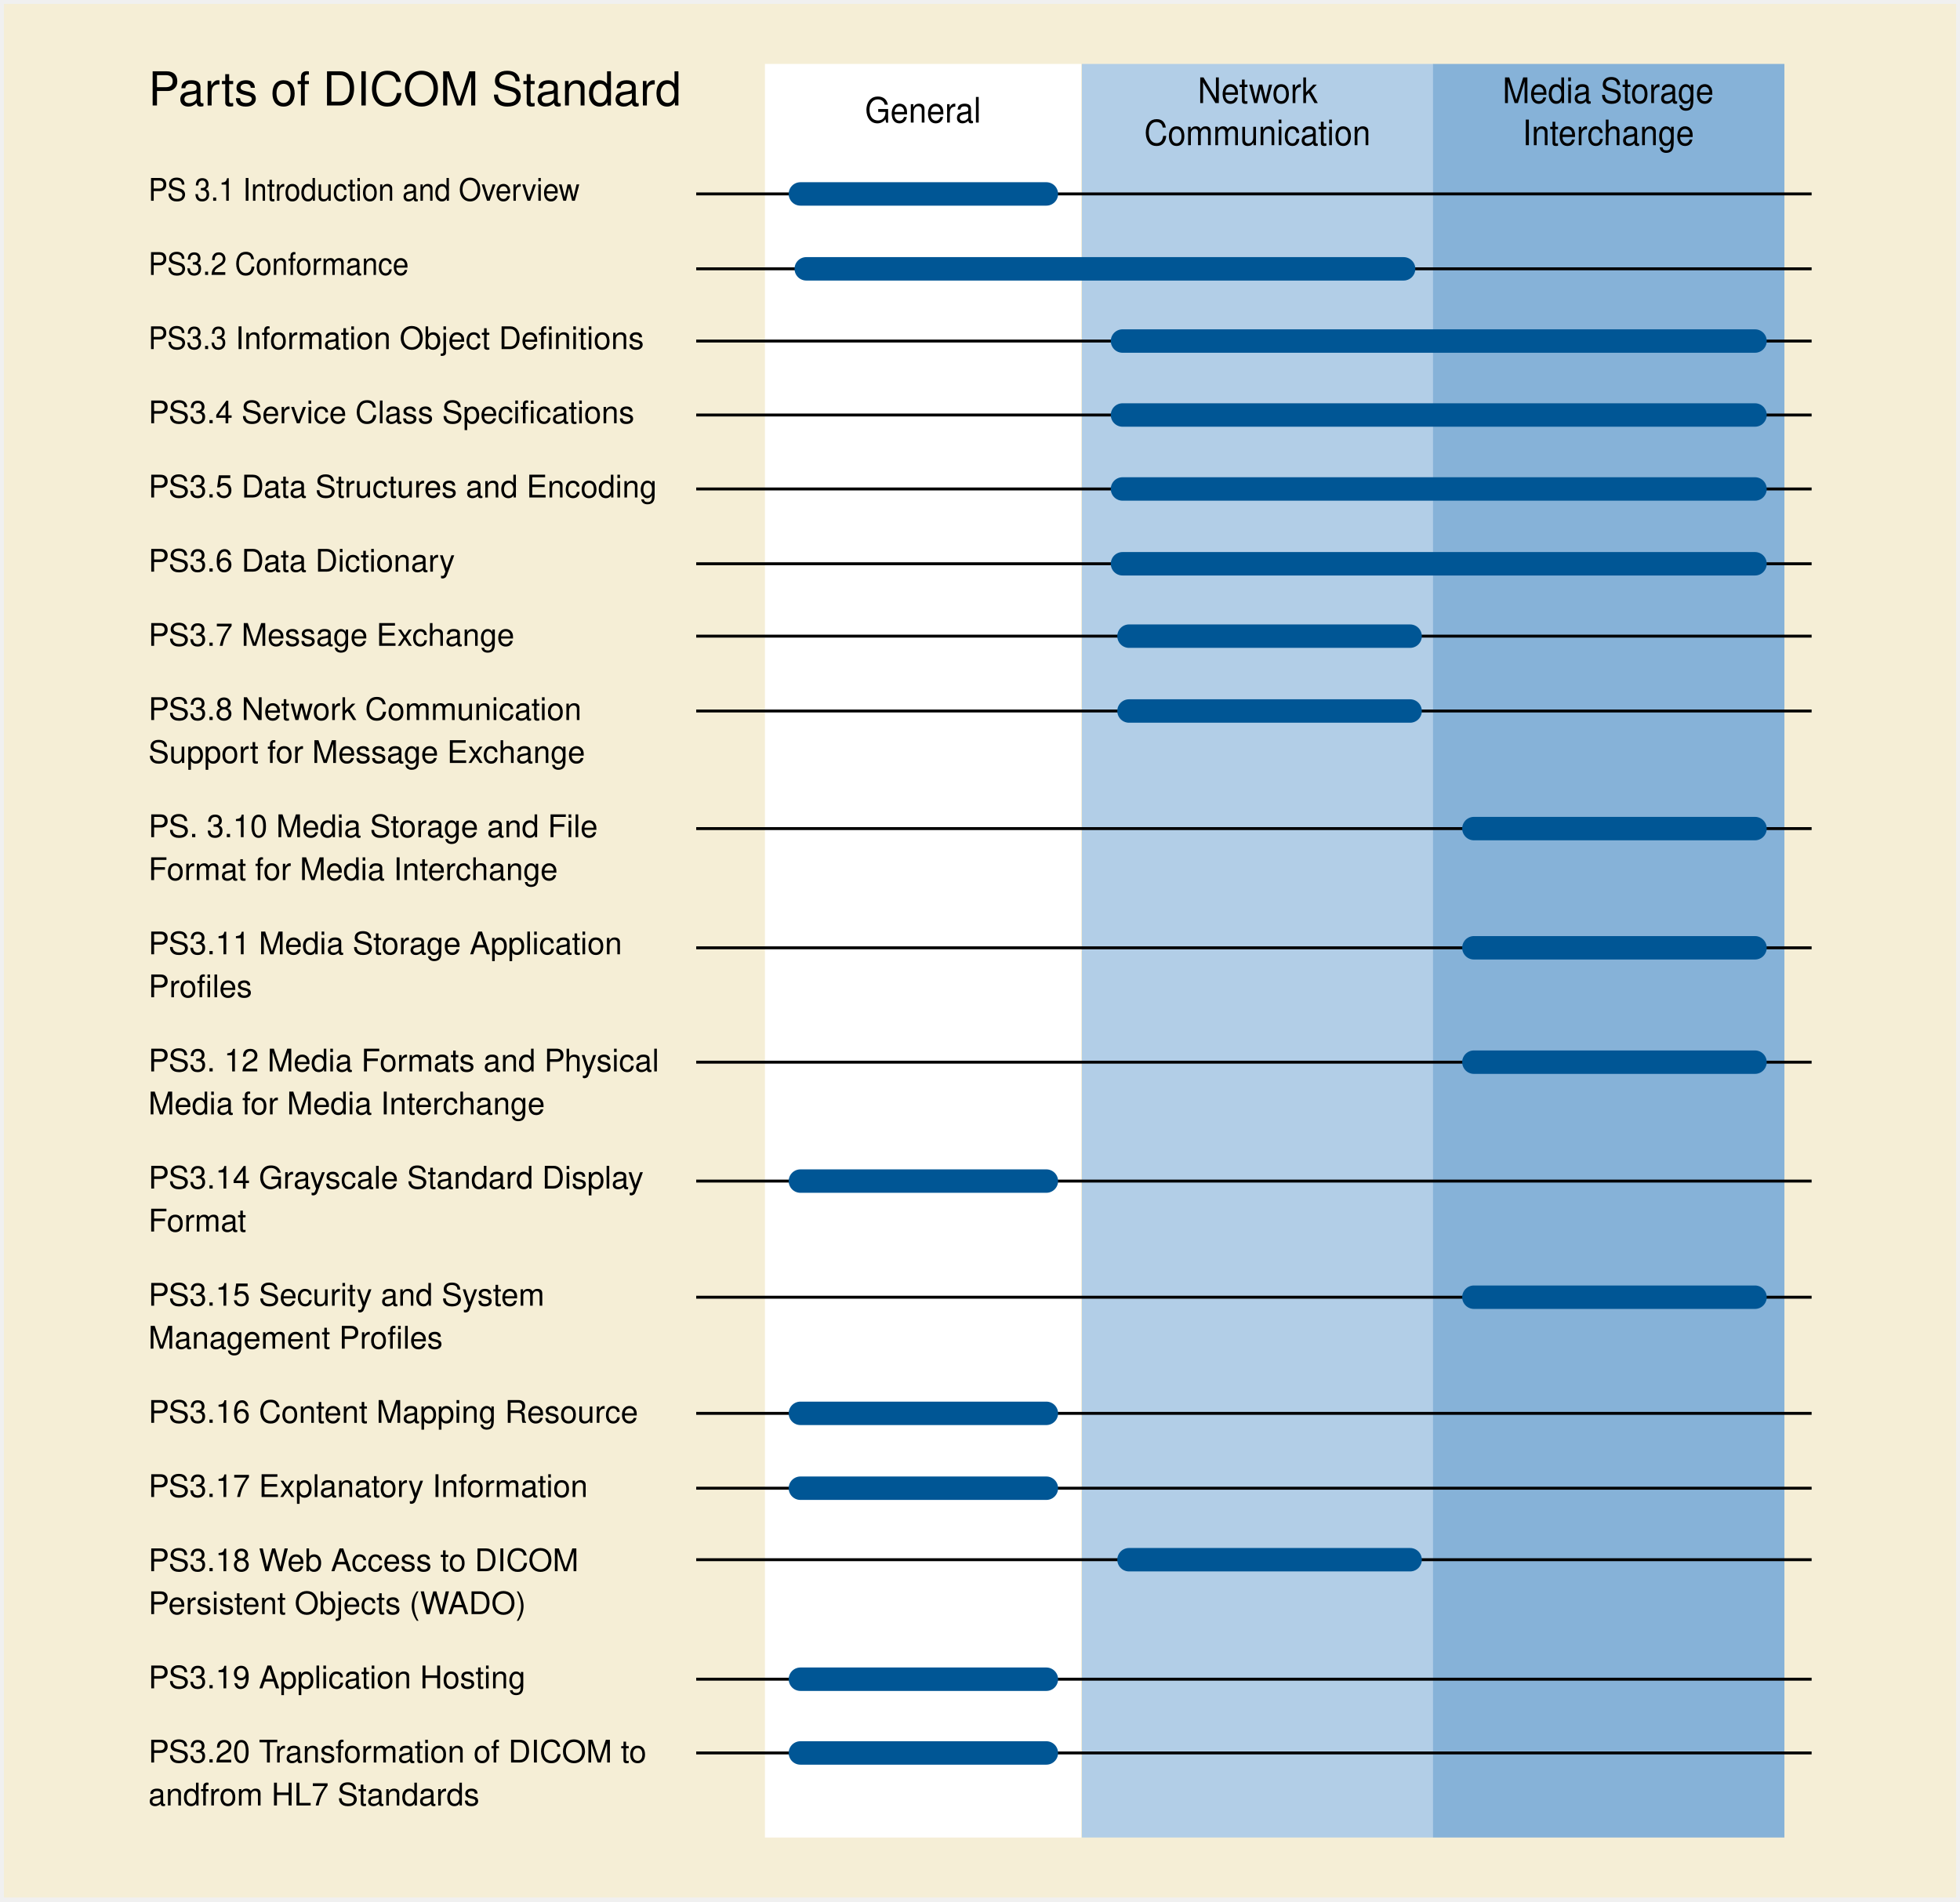
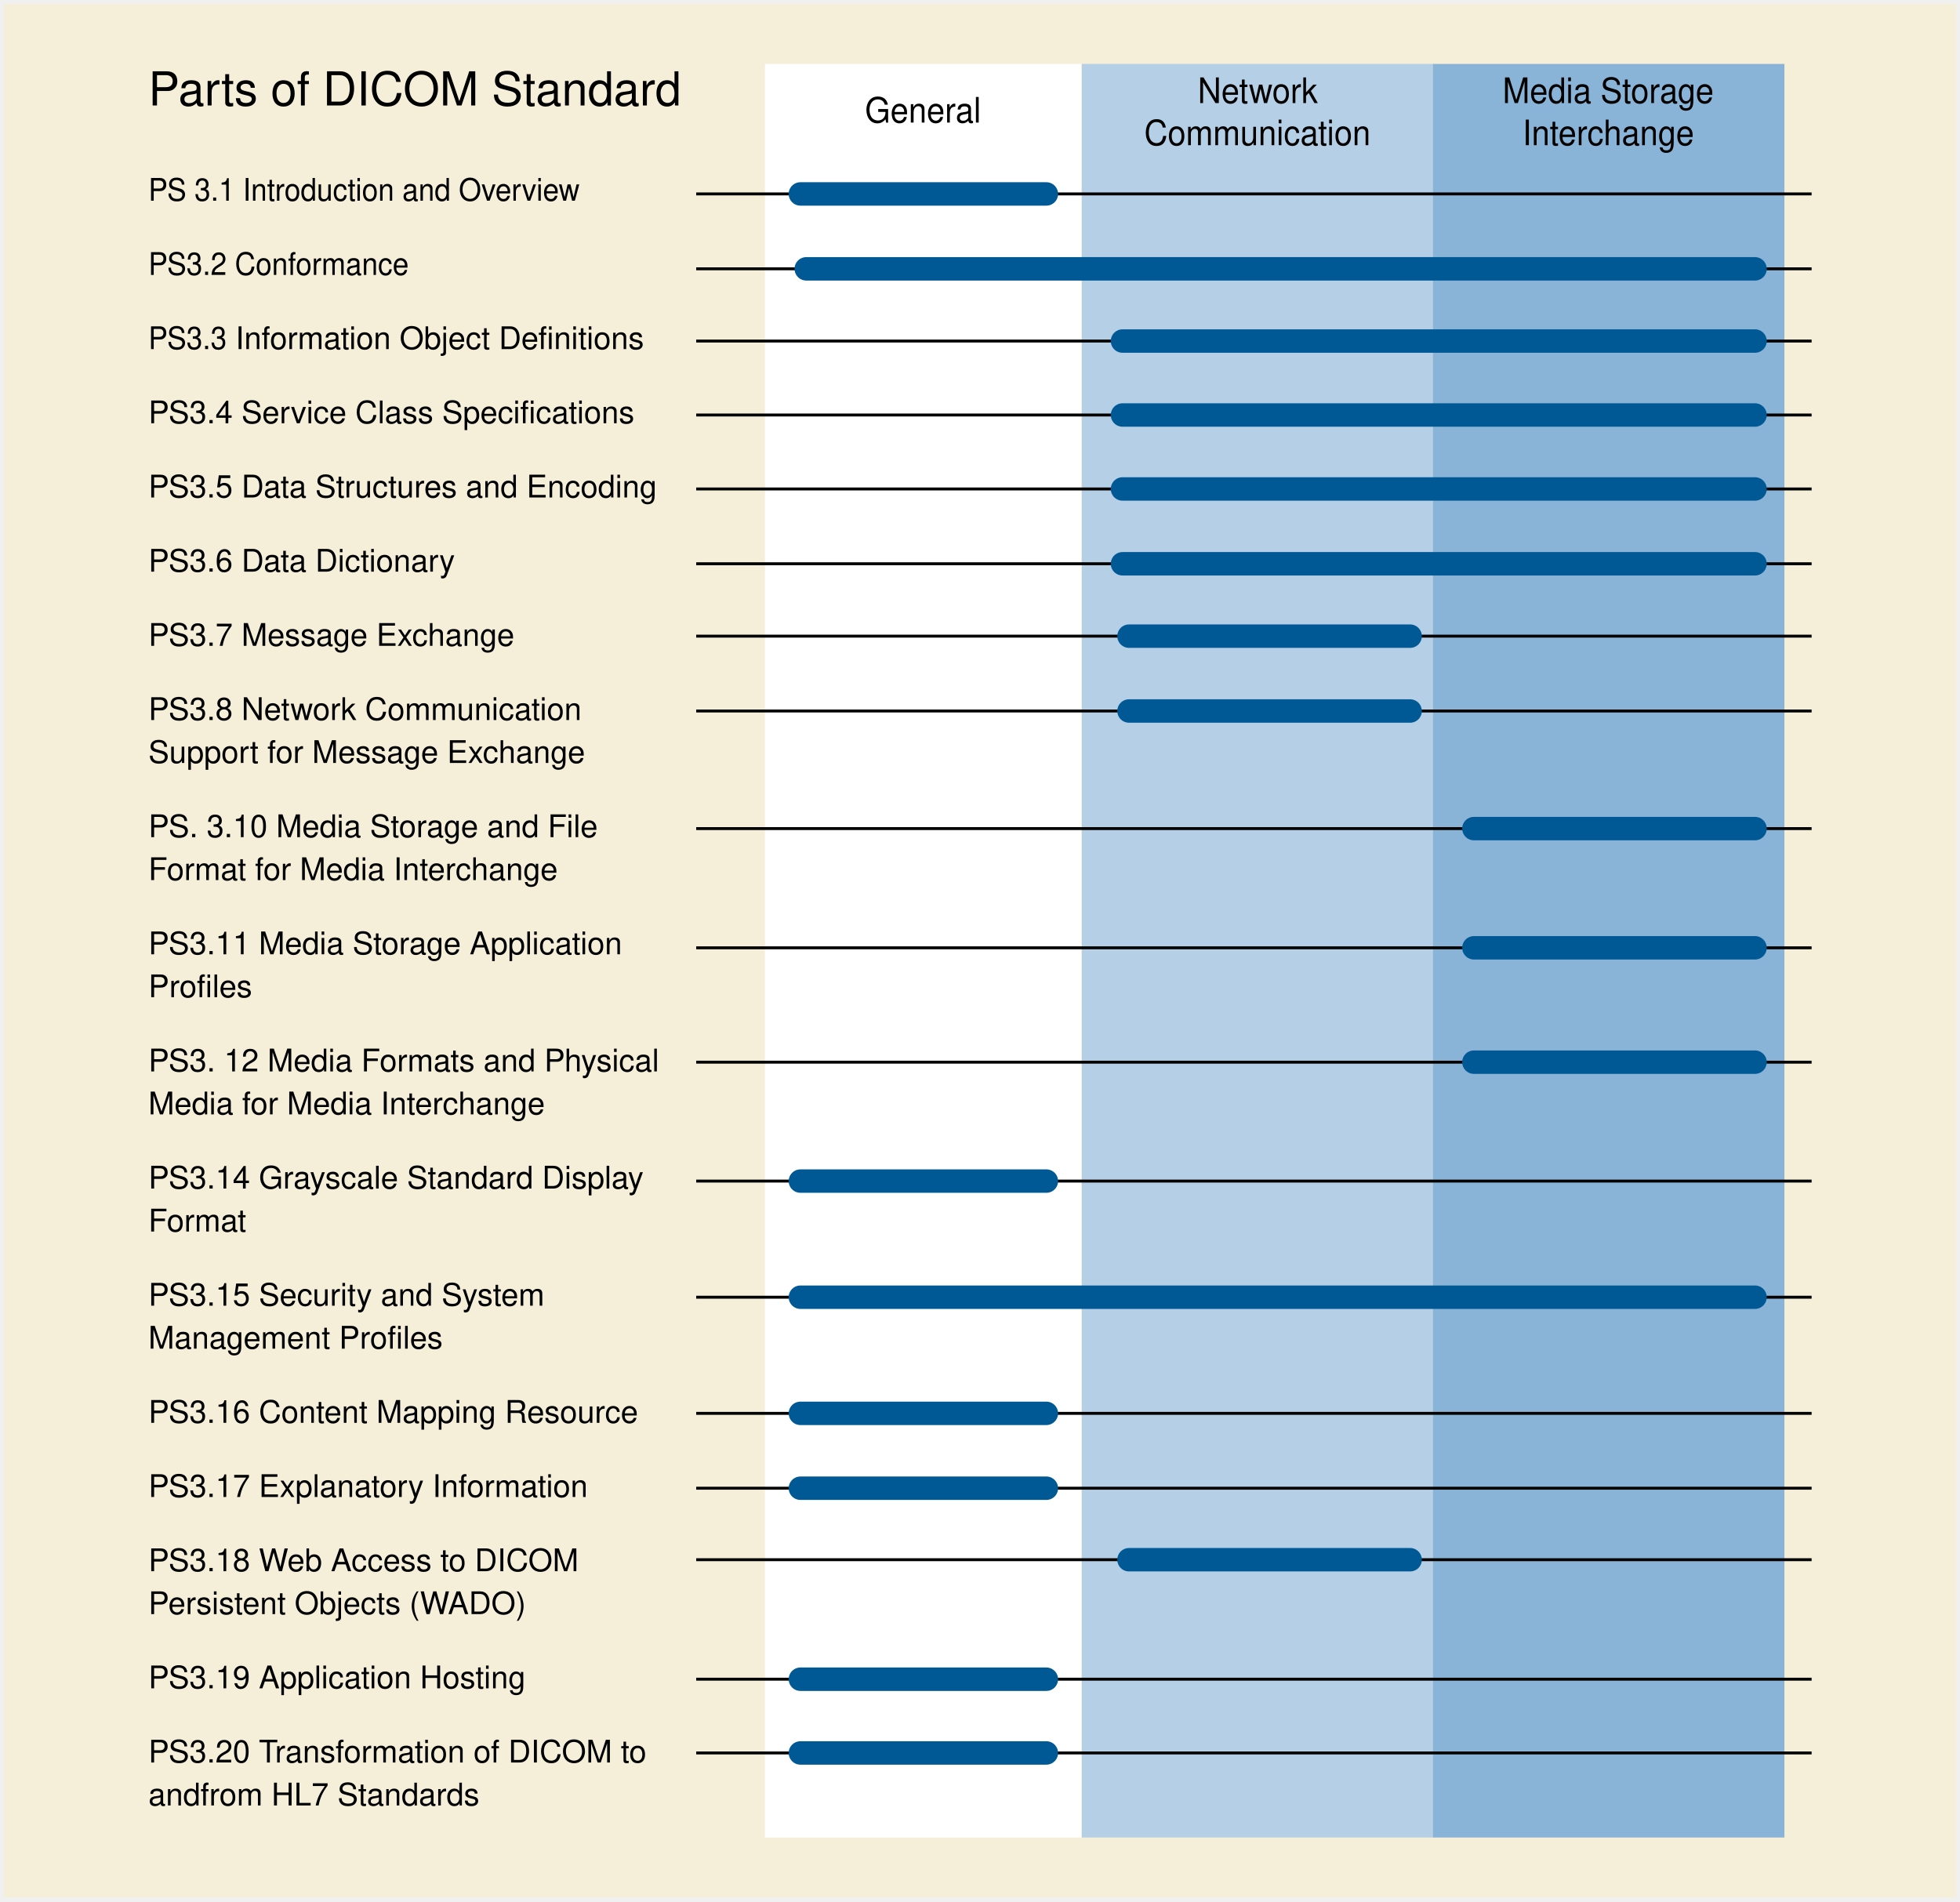
<svg xmlns="http://www.w3.org/2000/svg" version="1.1" id="Layer_1" x="0px" y="0px" width="502px" height="487px" viewBox="0 0 502 487" enable-background="new 0 0 502 487" xml:space="preserve">
  <defs>
    <style type="text/css">
	text {
	  font-family: Helvetica, Verdana, ArialUnicodeMS, san-serif
	}
	</style>
  </defs>
  <g>
   </g>
  <g>
-     <rect x="1" y="1" fill="#F5EED6" width="500" height="485" />
+     <rect x="1" y="1" fill="#F5EED8" width="500" height="485" />
    <g>
-       <rect x="277.096" y="16.374" fill="#B2CEE7" width="90" height="454.252" />
+       <rect x="277.096" y="16.374" fill="#B4CFE6" width="90" height="454.252" />
      <rect x="195.919" y="16.374" fill="#FFFFFF" width="80.995" height="454.252" />
-       <rect x="367.028" y="16.374" fill="#86B2D8" width="90" height="454.252" />
+       <rect x="367.028" y="16.374" fill="#8AB4D7" width="90" height="454.252" />
      <line fill="none" stroke="#000000" stroke-width="0.75" stroke-miterlimit="1" x1="178.315" y1="49.67" x2="463.997" y2="49.67" />
      <line fill="none" stroke="#000000" stroke-width="0.75" stroke-miterlimit="1" x1="178.315" y1="68.854" x2="463.997" y2="68.854" />
      <line fill="none" stroke="#000000" stroke-width="0.75" stroke-miterlimit="1" x1="178.315" y1="87.347" x2="463.997" y2="87.347" />
      <line fill="none" stroke="#000000" stroke-width="0.75" stroke-miterlimit="1" x1="178.315" y1="106.289" x2="463.997" y2="106.289" />
      <line fill="none" stroke="#000000" stroke-width="0.75" stroke-miterlimit="1" x1="178.315" y1="125.233" x2="463.997" y2="125.233" />
      <line fill="none" stroke="#000000" stroke-width="0.75" stroke-miterlimit="1" x1="178.315" y1="144.394" x2="463.997" y2="144.394" />
      <line fill="none" stroke="#000000" stroke-width="0.75" stroke-miterlimit="1" x1="178.315" y1="162.93" x2="463.997" y2="162.93" />
      <line fill="none" stroke="#000000" stroke-width="0.75" stroke-miterlimit="1" x1="178.315" y1="182.104" x2="463.997" y2="182.104" />
      <line fill="none" stroke="#000000" stroke-width="0.75" stroke-miterlimit="1" x1="178.315" y1="212.219" x2="463.997" y2="212.219" />
      <line fill="none" stroke="#000000" stroke-width="0.75" stroke-miterlimit="1" x1="178.315" y1="242.75" x2="463.997" y2="242.75" />
      <line fill="none" stroke="#000000" stroke-width="0.75" stroke-miterlimit="1" x1="178.315" y1="272.042" x2="463.997" y2="272.042" />
      <line fill="none" stroke="#000000" stroke-width="0.75" stroke-miterlimit="1" x1="178.315" y1="302.5" x2="463.997" y2="302.5" />
      <line fill="none" stroke="#000000" stroke-width="0.75" stroke-miterlimit="1" x1="178.315" y1="332.239" x2="463.997" y2="332.239" />
      <line fill="none" stroke="#000000" stroke-width="0.75" stroke-miterlimit="1" x1="178.315" y1="361.985" x2="463.997" y2="361.985" />
      <line fill="none" stroke="#000000" stroke-width="0.75" stroke-miterlimit="1" x1="178.315" y1="381.161" x2="463.997" y2="381.161" />
      <line fill="none" stroke="#000000" stroke-width="0.75" stroke-miterlimit="1" x1="178.315" y1="399.476" x2="463.997" y2="399.476" />
      <line fill="none" stroke="#000000" stroke-width="0.75" stroke-miterlimit="1" x1="178.315" y1="430.08" x2="463.997" y2="430.08" />
      <line fill="none" stroke="#000000" stroke-width="0.75" stroke-miterlimit="1" x1="178.315" y1="448.968" x2="463.997" y2="448.968" />
-       <text transform="matrix(1 0 0 1 38.0034 27.0156)" font-size="12">Parts of DICOM Standard</text>
-       <line fill="none" stroke="#005695" stroke-width="6" stroke-linecap="round" stroke-miterlimit="1" x1="204.997" y1="49.67" x2="267.997" y2="49.67" />
-       <line fill="none" stroke="#005695" stroke-width="6" stroke-linecap="round" stroke-miterlimit="1" x1="204.997" y1="448.968" x2="267.997" y2="448.968" />
-       <line fill="none" stroke="#005695" stroke-width="6" stroke-linecap="round" stroke-miterlimit="1" x1="204.997" y1="430.08" x2="267.997" y2="430.08" />
-       <line fill="none" stroke="#005695" stroke-width="6" stroke-linecap="round" stroke-miterlimit="1" x1="204.997" y1="361.985" x2="267.997" y2="361.985" />
-       <line fill="none" stroke="#005695" stroke-width="6" stroke-linecap="round" stroke-miterlimit="1" x1="204.997" y1="381.161" x2="267.997" y2="381.161" />
-       <line fill="none" stroke="#005695" stroke-width="6" stroke-linecap="round" stroke-miterlimit="1" x1="204.997" y1="302.5" x2="267.997" y2="302.5" />
-       <line fill="none" stroke="#005695" stroke-width="6" stroke-linecap="round" stroke-miterlimit="1" x1="287.497" y1="87.347" x2="449.497" y2="87.347" />
-       <line fill="none" stroke="#005695" stroke-width="6" stroke-linecap="round" stroke-miterlimit="1" x1="287.497" y1="106.289" x2="449.497" y2="106.289" />
-       <line fill="none" stroke="#005695" stroke-width="6" stroke-linecap="round" stroke-miterlimit="1" x1="287.497" y1="125.233" x2="449.497" y2="125.233" />
-       <line fill="none" stroke="#005695" stroke-width="6" stroke-linecap="round" stroke-miterlimit="1" x1="287.497" y1="144.394" x2="449.497" y2="144.394" />
-       <line fill="none" stroke="#005695" stroke-width="6" stroke-linecap="round" stroke-miterlimit="1" x1="289.163" y1="162.93" x2="361.163" y2="162.93" />
-       <line fill="none" stroke="#005695" stroke-width="6" stroke-linecap="round" stroke-miterlimit="1" x1="289.163" y1="182.104" x2="361.163" y2="182.104" />
-       <line fill="none" stroke="#005695" stroke-width="6" stroke-linecap="round" stroke-miterlimit="1" x1="289.163" y1="399.476" x2="361.163" y2="399.476" />
-       <line fill="none" stroke="#005695" stroke-width="6" stroke-linecap="round" stroke-miterlimit="1" x1="377.497" y1="212.219" x2="449.497" y2="212.219" />
-       <line fill="none" stroke="#005695" stroke-width="6" stroke-linecap="round" stroke-miterlimit="1" x1="377.497" y1="242.75" x2="449.497" y2="242.75" />
-       <line fill="none" stroke="#005695" stroke-width="6" stroke-linecap="round" stroke-miterlimit="1" x1="377.497" y1="272.042" x2="449.497" y2="272.042" />
-       <line fill="none" stroke="#005695" stroke-width="6" stroke-linecap="round" stroke-miterlimit="1" x1="377.497" y1="332.239" x2="449.497" y2="332.239" />
-       <line fill="none" stroke="#005695" stroke-width="6" stroke-linecap="round" stroke-miterlimit="1" x1="206.497" y1="68.854" x2="359.497" y2="68.854" />
+       <text transform="matrix(1 0 0 1 38.0034 27.0142)" font-size="12">Parts of DICOM Standard</text>
+       <line fill="none" stroke="#005995" stroke-width="6" stroke-linecap="round" stroke-miterlimit="1" x1="204.997" y1="49.67" x2="267.997" y2="49.67" />
+       <line fill="none" stroke="#005995" stroke-width="6" stroke-linecap="round" stroke-miterlimit="1" x1="204.997" y1="448.968" x2="267.997" y2="448.968" />
+       <line fill="none" stroke="#005995" stroke-width="6" stroke-linecap="round" stroke-miterlimit="1" x1="204.997" y1="430.08" x2="267.997" y2="430.08" />
+       <line fill="none" stroke="#005995" stroke-width="6" stroke-linecap="round" stroke-miterlimit="1" x1="204.997" y1="361.985" x2="267.997" y2="361.985" />
+       <line fill="none" stroke="#005995" stroke-width="6" stroke-linecap="round" stroke-miterlimit="1" x1="204.997" y1="381.161" x2="267.997" y2="381.161" />
+       <line fill="none" stroke="#005995" stroke-width="6" stroke-linecap="round" stroke-miterlimit="1" x1="204.997" y1="302.5" x2="267.997" y2="302.5" />
+       <line fill="none" stroke="#005995" stroke-width="6" stroke-linecap="round" stroke-miterlimit="1" x1="287.497" y1="87.347" x2="449.497" y2="87.347" />
+       <line fill="none" stroke="#005995" stroke-width="6" stroke-linecap="round" stroke-miterlimit="1" x1="287.497" y1="106.289" x2="449.497" y2="106.289" />
+       <line fill="none" stroke="#005995" stroke-width="6" stroke-linecap="round" stroke-miterlimit="1" x1="287.497" y1="125.233" x2="449.497" y2="125.233" />
+       <line fill="none" stroke="#005995" stroke-width="6" stroke-linecap="round" stroke-miterlimit="1" x1="287.497" y1="144.394" x2="449.497" y2="144.394" />
+       <line fill="none" stroke="#005995" stroke-width="6" stroke-linecap="round" stroke-miterlimit="1" x1="289.163" y1="162.93" x2="361.163" y2="162.93" />
+       <line fill="none" stroke="#005995" stroke-width="6" stroke-linecap="round" stroke-miterlimit="1" x1="289.163" y1="182.104" x2="361.163" y2="182.104" />
+       <line fill="none" stroke="#005995" stroke-width="6" stroke-linecap="round" stroke-miterlimit="1" x1="289.163" y1="399.476" x2="361.163" y2="399.476" />
+       <line fill="none" stroke="#005995" stroke-width="6" stroke-linecap="round" stroke-miterlimit="1" x1="377.497" y1="212.219" x2="449.497" y2="212.219" />
+       <line fill="none" stroke="#005995" stroke-width="6" stroke-linecap="round" stroke-miterlimit="1" x1="377.497" y1="242.75" x2="449.497" y2="242.75" />
+       <line fill="none" stroke="#005995" stroke-width="6" stroke-linecap="round" stroke-miterlimit="1" x1="377.497" y1="272.042" x2="449.497" y2="272.042" />
+       <line fill="none" stroke="#005995" stroke-width="6" stroke-linecap="round" stroke-miterlimit="1" x1="204.997" y1="332.239" x2="449.497" y2="332.239" />
+       <line fill="none" stroke="#005995" stroke-width="6" stroke-linecap="round" stroke-miterlimit="1" x1="206.497" y1="68.854" x2="449.497" y2="68.854" />
      <rect x="216.917" y="24.951" fill="none" width="38.999" height="10" />
-       <text transform="matrix(0.9288 0 0 1 221.5469 31.3936)" font-size="9">General</text>
+       <text transform="matrix(0.9288 0 0 1 221.5469 31.3921)" font-size="9">General</text>
      <rect x="291.918" y="19.951" fill="none" width="60.355" height="20" />
-       <text transform="matrix(0.9288 0 0 1 306.7676 26.394)">
+       <text transform="matrix(0.9288 0 0 1 306.7676 26.3926)">
        <tspan x="0" y="0" font-size="9">Network</tspan>
        <tspan x="-14.76" y="10.8" font-size="9">Communication</tspan>
      </text>
      <rect x="381.352" y="19.951" fill="none" width="61.354" height="20" />
-       <text transform="matrix(0.9288 0 0 1 384.8447 26.394)">
+       <text transform="matrix(0.9288 0 0 1 384.8447 26.3926)">
        <tspan x="0" y="0" font-size="9">Media Storage</tspan>
        <tspan x="5.5" y="10.8" font-size="9">Interchange</tspan>
      </text>
      <rect x="38.003" y="45.686" fill="none" width="139.354" height="424.94" />
-       <text transform="matrix(0.9288 0 0 1 38.0034 51.4116)" font-size="8">PS 3.1 Introduction and Overview</text>
-       <text transform="matrix(0.9288 0 0 1 38.0034 70.4116)" font-size="8">PS3.2 Conformance</text>
-       <text transform="matrix(0.9288 0 0 1 38.0034 89.4116)" font-size="8">PS3.3 </text>
-       <text transform="matrix(1 0 0 1 60.3091 89.4116)" font-size="8">Information Object Definitions</text>
-       <text transform="matrix(1 0 0 1 38.0034 108.4116)" font-size="8">PS3.4 Service Class Specifications</text>
-       <text transform="matrix(1 0 0 1 38.0034 127.4116)" font-size="8">PS3.5 Data Structures and Encoding</text>
-       <text transform="matrix(1 0 0 1 38.0034 146.4116)" font-size="8">PS3.6 Data Dictionary</text>
-       <text transform="matrix(1 0 0 1 38.0034 165.4116)" font-size="8">PS3.7 Message Exchange</text>
-       <text transform="matrix(1 0 0 1 38.0034 184.4116)" font-size="8">PS3.8 Network Communication </text>
-       <text transform="matrix(1 0 0 1 38.0034 195.4116)" font-size="8">Support for Message Exchange</text>
-       <text transform="matrix(1 0 0 1 38.0034 214.4116)" font-size="8">PS. 3.10 Media Storage and File </text>
-       <text transform="matrix(1 0 0 1 38.0034 225.4116)" font-size="8">Format for Media Interchange</text>
-       <text transform="matrix(1 0 0 1 38.0034 244.4121)" font-size="8">PS3.11 Media Storage Application </text>
-       <text transform="matrix(1 0 0 1 38.0034 255.4121)" font-size="8">Profiles</text>
-       <text transform="matrix(1 0 0 1 38.0034 274.4121)" font-size="8">PS3. 12 Media Formats and Physical </text>
-       <text transform="matrix(1 0 0 1 38.0034 285.4121)" font-size="8">Media for Media Interchange</text>
-       <text transform="matrix(1 0 0 1 38.0034 304.4121)" font-size="8">PS3.14 Grayscale Standard Display </text>
-       <text transform="matrix(1 0 0 1 38.0034 315.4121)" font-size="8">Format </text>
-       <text transform="matrix(1 0 0 1 38.0034 334.4121)" font-size="8">PS3.15 Security and System </text>
-       <text transform="matrix(1 0 0 1 38.0034 345.4121)" font-size="8">Management Profiles</text>
-       <text transform="matrix(1 0 0 1 38.0034 364.4121)" font-size="8">PS3.16 Content Mapping Resource</text>
-       <text transform="matrix(1 0 0 1 38.0034 383.4121)" font-size="8">PS3.17 Explanatory Information</text>
-       <text transform="matrix(1 0 0 1 38.0034 402.4121)" font-size="8">PS3.18 Web Access to DICOM </text>
-       <text transform="matrix(1 0 0 1 38.0034 413.4121)" font-size="8">Persistent Objects (WADO)</text>
-       <text transform="matrix(1 0 0 1 38.0034 432.4121)" font-size="8">PS3.19 Application Hosting </text>
-       <text transform="matrix(1 0 0 1 38.0034 451.4121)" font-size="8">PS3.20 Transformation of DICOM to </text>
-       <text transform="matrix(1 0 0 1 38.0034 462.4121)" font-size="8">andfrom HL7 Standards</text>
+       <text transform="matrix(0.9288 0 0 1 38.0034 51.4102)" font-size="8">PS 3.1 Introduction and Overview</text>
+       <text transform="matrix(0.9288 0 0 1 38.0034 70.4102)" font-size="8">PS3.2 Conformance</text>
+       <text transform="matrix(0.9288 0 0 1 38.0034 89.4102)" font-size="8">PS3.3 </text>
+       <text transform="matrix(1 0 0 1 60.3091 89.4102)" font-size="8">Information Object Definitions</text>
+       <text transform="matrix(1 0 0 1 38.0034 108.4102)" font-size="8">PS3.4 Service Class Specifications</text>
+       <text transform="matrix(1 0 0 1 38.0034 127.4102)" font-size="8">PS3.5 Data Structures and Encoding</text>
+       <text transform="matrix(1 0 0 1 38.0034 146.4102)" font-size="8">PS3.6 Data Dictionary</text>
+       <text transform="matrix(1 0 0 1 38.0034 165.4102)" font-size="8">PS3.7 Message Exchange</text>
+       <text transform="matrix(1 0 0 1 38.0034 184.4102)" font-size="8">PS3.8 Network Communication </text>
+       <text transform="matrix(1 0 0 1 38.0034 195.4102)" font-size="8">Support for Message Exchange</text>
+       <text transform="matrix(1 0 0 1 38.0034 214.4102)" font-size="8">PS. 3.10 Media Storage and File </text>
+       <text transform="matrix(1 0 0 1 38.0034 225.4102)" font-size="8">Format for Media Interchange</text>
+       <text transform="matrix(1 0 0 1 38.0034 244.4106)" font-size="8">PS3.11 Media Storage Application </text>
+       <text transform="matrix(1 0 0 1 38.0034 255.4102)" font-size="8">Profiles</text>
+       <text transform="matrix(1 0 0 1 38.0034 274.4102)" font-size="8">PS3. 12 Media Formats and Physical </text>
+       <text transform="matrix(1 0 0 1 38.0034 285.4102)" font-size="8">Media for Media Interchange</text>
+       <text transform="matrix(1 0 0 1 38.0034 304.4102)" font-size="8">PS3.14 Grayscale Standard Display </text>
+       <text transform="matrix(1 0 0 1 38.0034 315.4102)" font-size="8">Format </text>
+       <text transform="matrix(1 0 0 1 38.0034 334.4102)" font-size="8">PS3.15 Security and System </text>
+       <text transform="matrix(1 0 0 1 38.0034 345.4102)" font-size="8">Management Profiles</text>
+       <text transform="matrix(1 0 0 1 38.0034 364.4102)" font-size="8">PS3.16 Content Mapping Resource</text>
+       <text transform="matrix(1 0 0 1 38.0034 383.4102)" font-size="8">PS3.17 Explanatory Information</text>
+       <text transform="matrix(1 0 0 1 38.0034 402.4102)" font-size="8">PS3.18 Web Access to DICOM </text>
+       <text transform="matrix(1 0 0 1 38.0034 413.4102)" font-size="8">Persistent Objects (WADO)</text>
+       <text transform="matrix(1 0 0 1 38.0034 432.4102)" font-size="8">PS3.19 Application Hosting </text>
+       <text transform="matrix(1 0 0 1 38.0034 451.4102)" font-size="8">PS3.20 Transformation of DICOM to </text>
+       <text transform="matrix(1 0 0 1 38.0034 462.4102)" font-size="8">andfrom HL7 Standards</text>
    </g>
  </g>
</svg>
